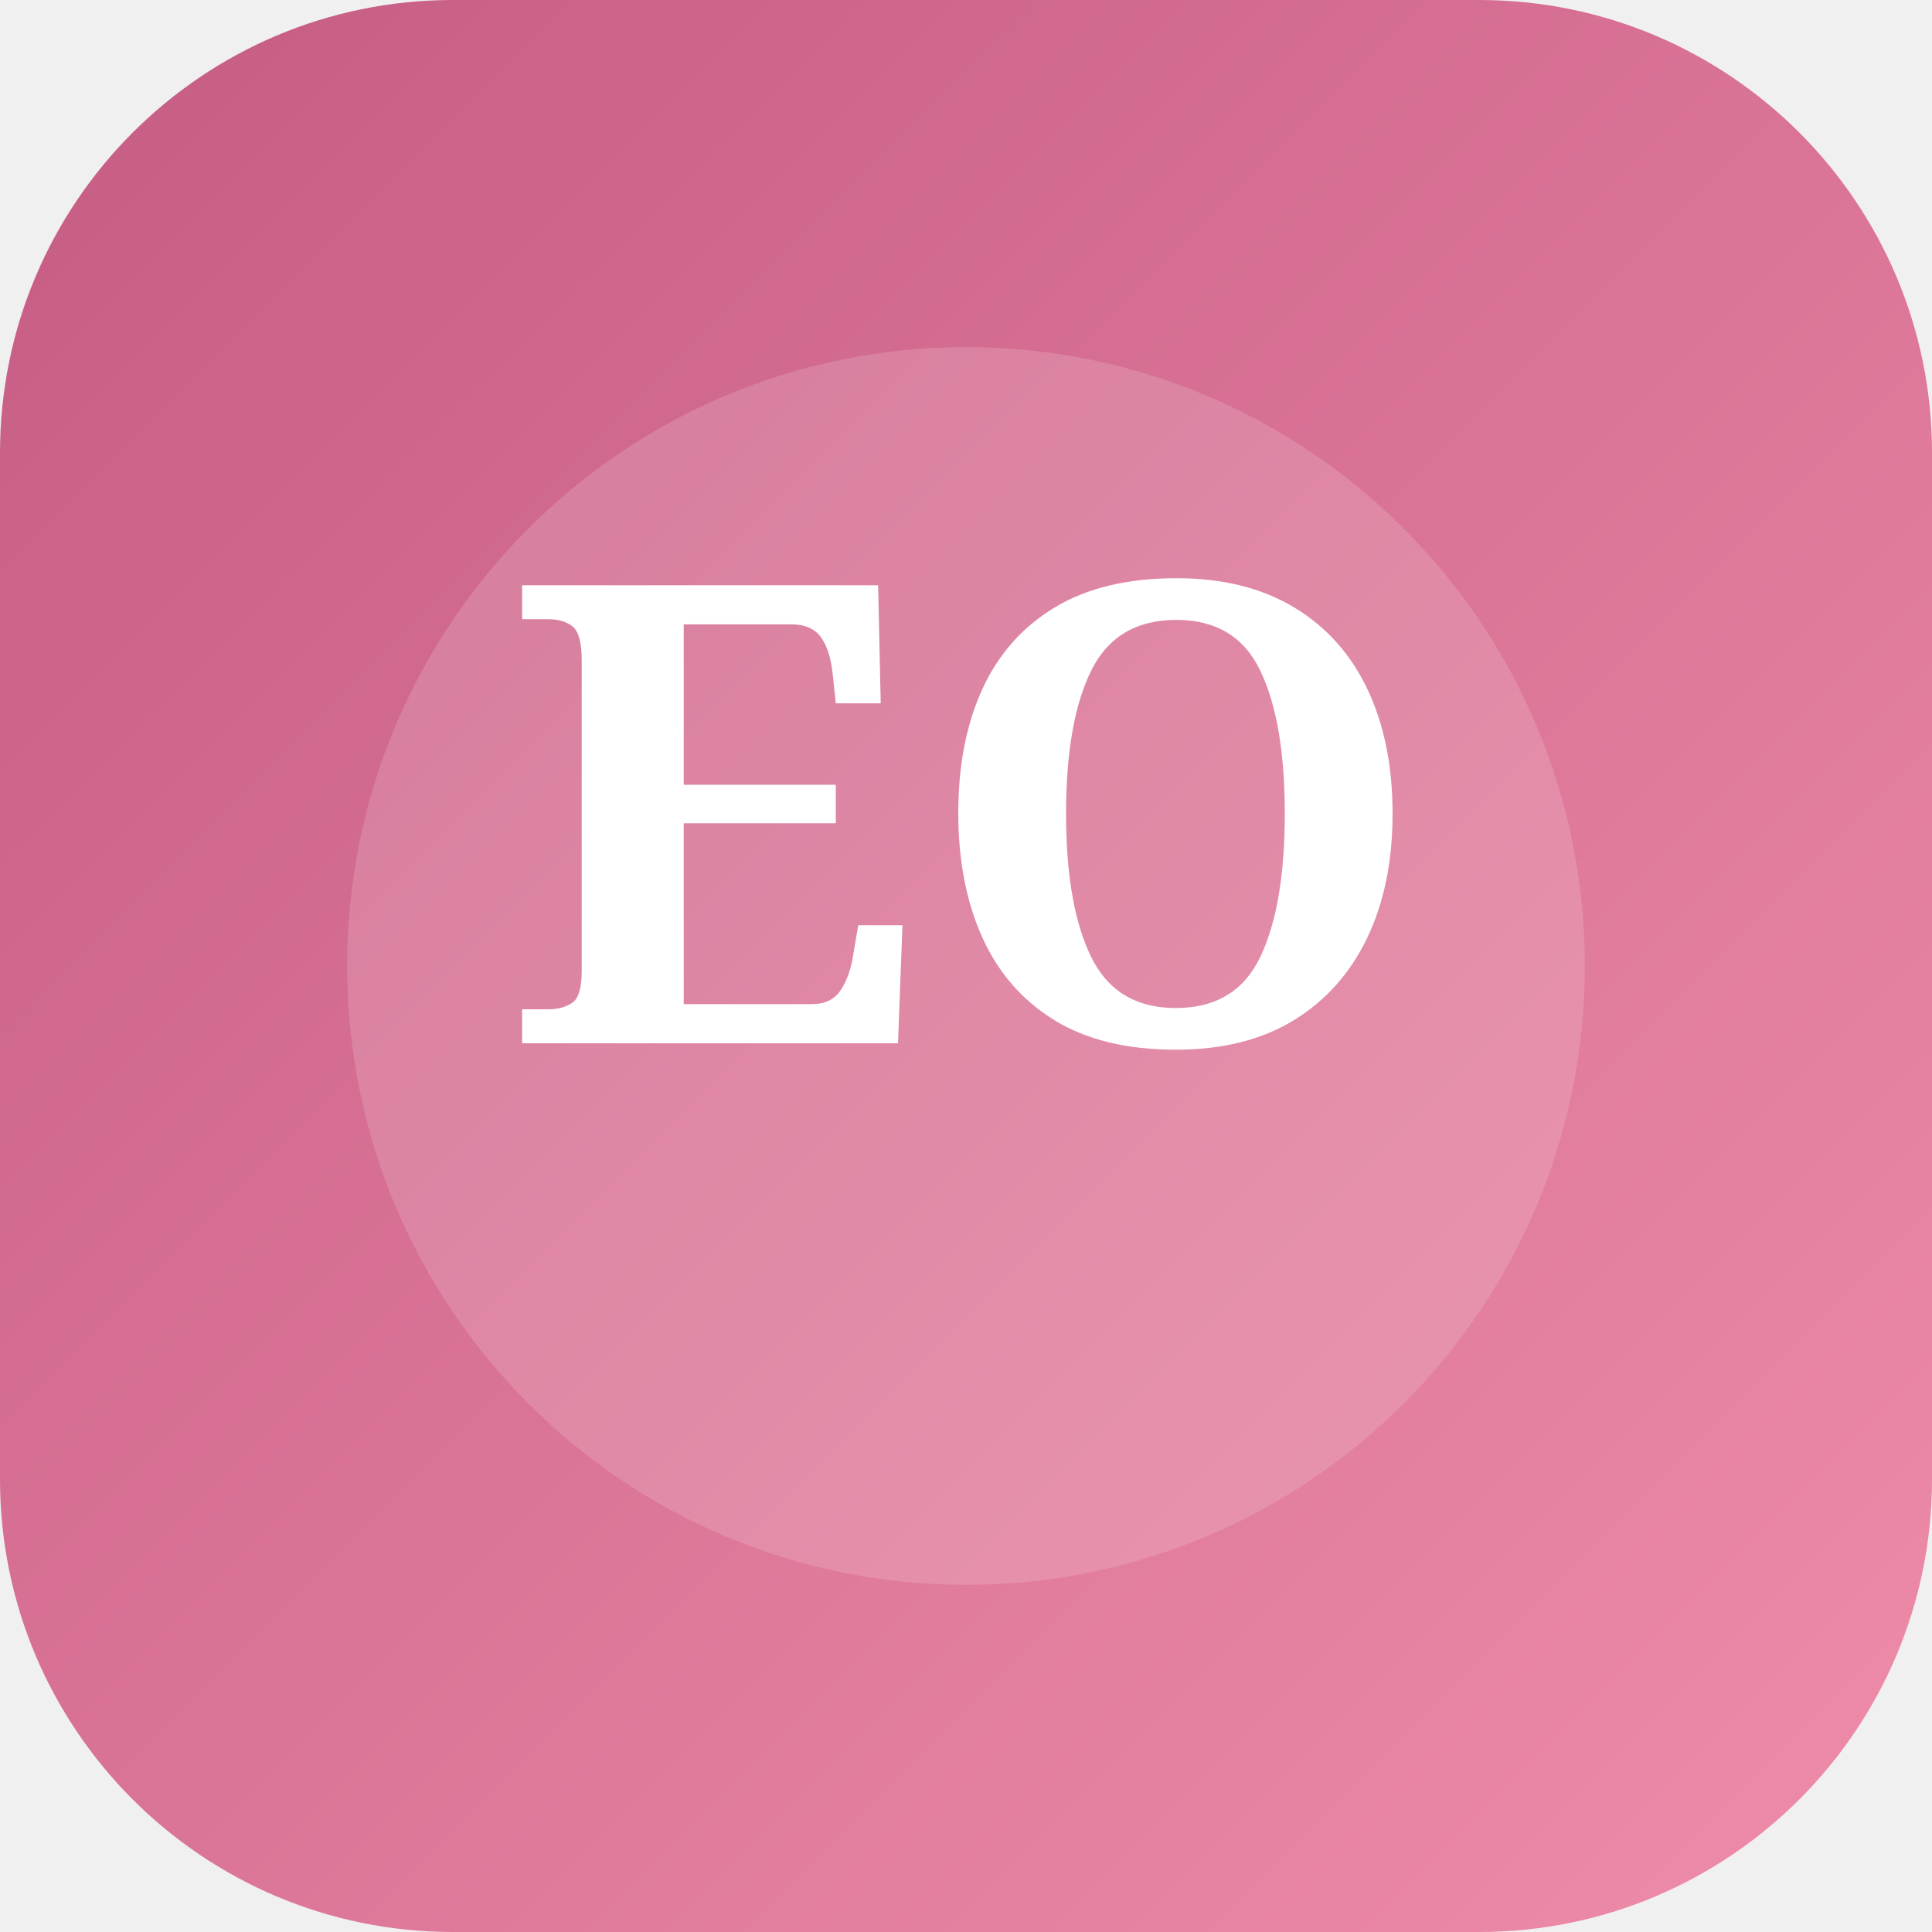
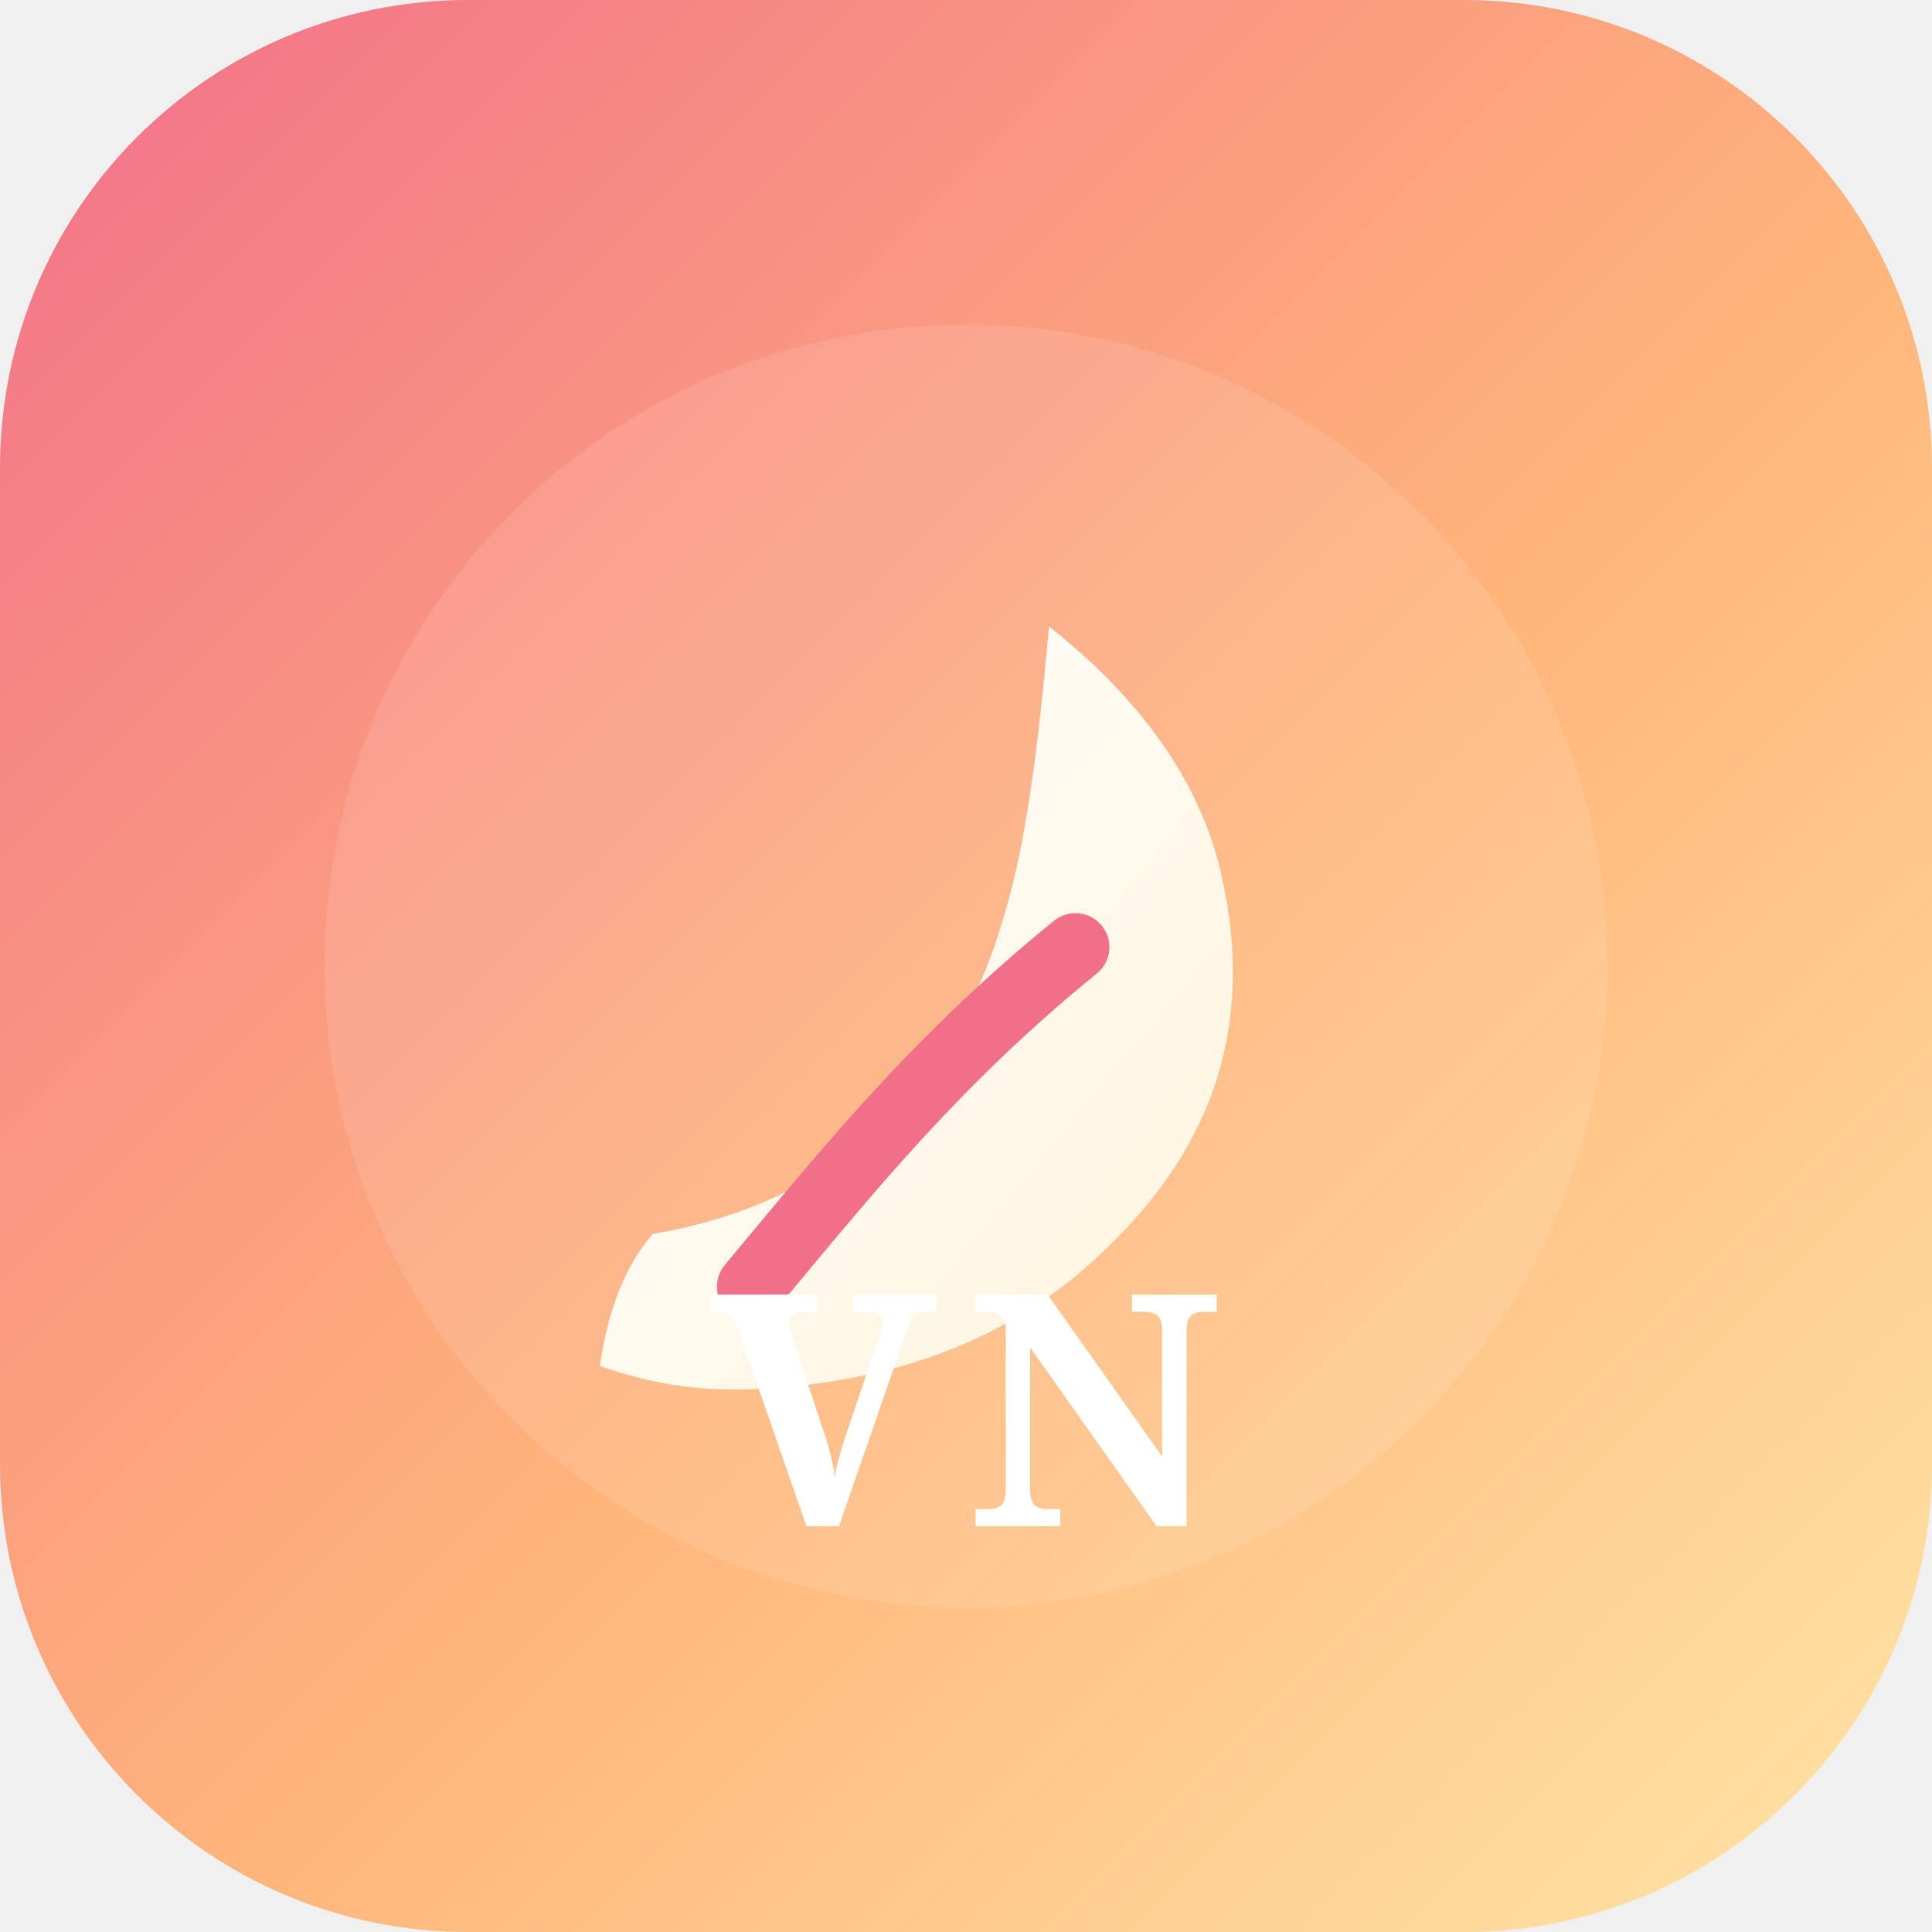
<svg xmlns="http://www.w3.org/2000/svg" viewBox="0 0 512 512">
  <defs>
    <linearGradient id="bg" x1="0" y1="0" x2="1" y2="1">
-       <stop offset="0%" stop-color="#c55b84" />
-       <stop offset="100%" stop-color="#ef8da9" />
+       <stop offset="0%" stop-color="#f26f8a" />
+       <stop offset="55%" stop-color="#ffb57a" />
+       <stop offset="100%" stop-color="#ffe6a8" />
+     </linearGradient>
+     <linearGradient id="leaf" x1="0" y1="0" x2="1" y2="1">
+       <stop offset="0%" stop-color="#ffffff" />
+       <stop offset="100%" stop-color="#fff4dc" />
    </linearGradient>
  </defs>
-   <rect width="512" height="512" rx="120" fill="url(#bg)" />
-   <circle cx="256" cy="256" r="164" fill="#fff7fb" opacity="0.16" />
-   <text x="50%" y="54%" text-anchor="middle" font-family="Georgia, serif" font-size="170" font-weight="700" fill="#ffffff">EO</text>
+   <rect width="512" height="512" rx="124" fill="url(#bg)" />
+   <circle cx="256" cy="256" r="170" fill="#fff8f3" opacity="0.12" />
+   <path d="M173 327c47-8 79-36 93-84 6-20 9-44 12-77 24 19 39 40 45 63 10 40 0 74-31 103-23 22-53 34-90 36-15 1-29-1-43-6 2-15 7-27 14-35z" fill="url(#leaf)" />
+   <path d="M199 341c25-30 49-60 86-90" fill="none" stroke="#f26f8a" stroke-linecap="round" stroke-width="18" />
+   <text x="50%" y="79%" text-anchor="middle" font-family="Georgia, serif" font-size="86" font-weight="700" fill="#ffffff" letter-spacing="8">VN</text>
</svg>
